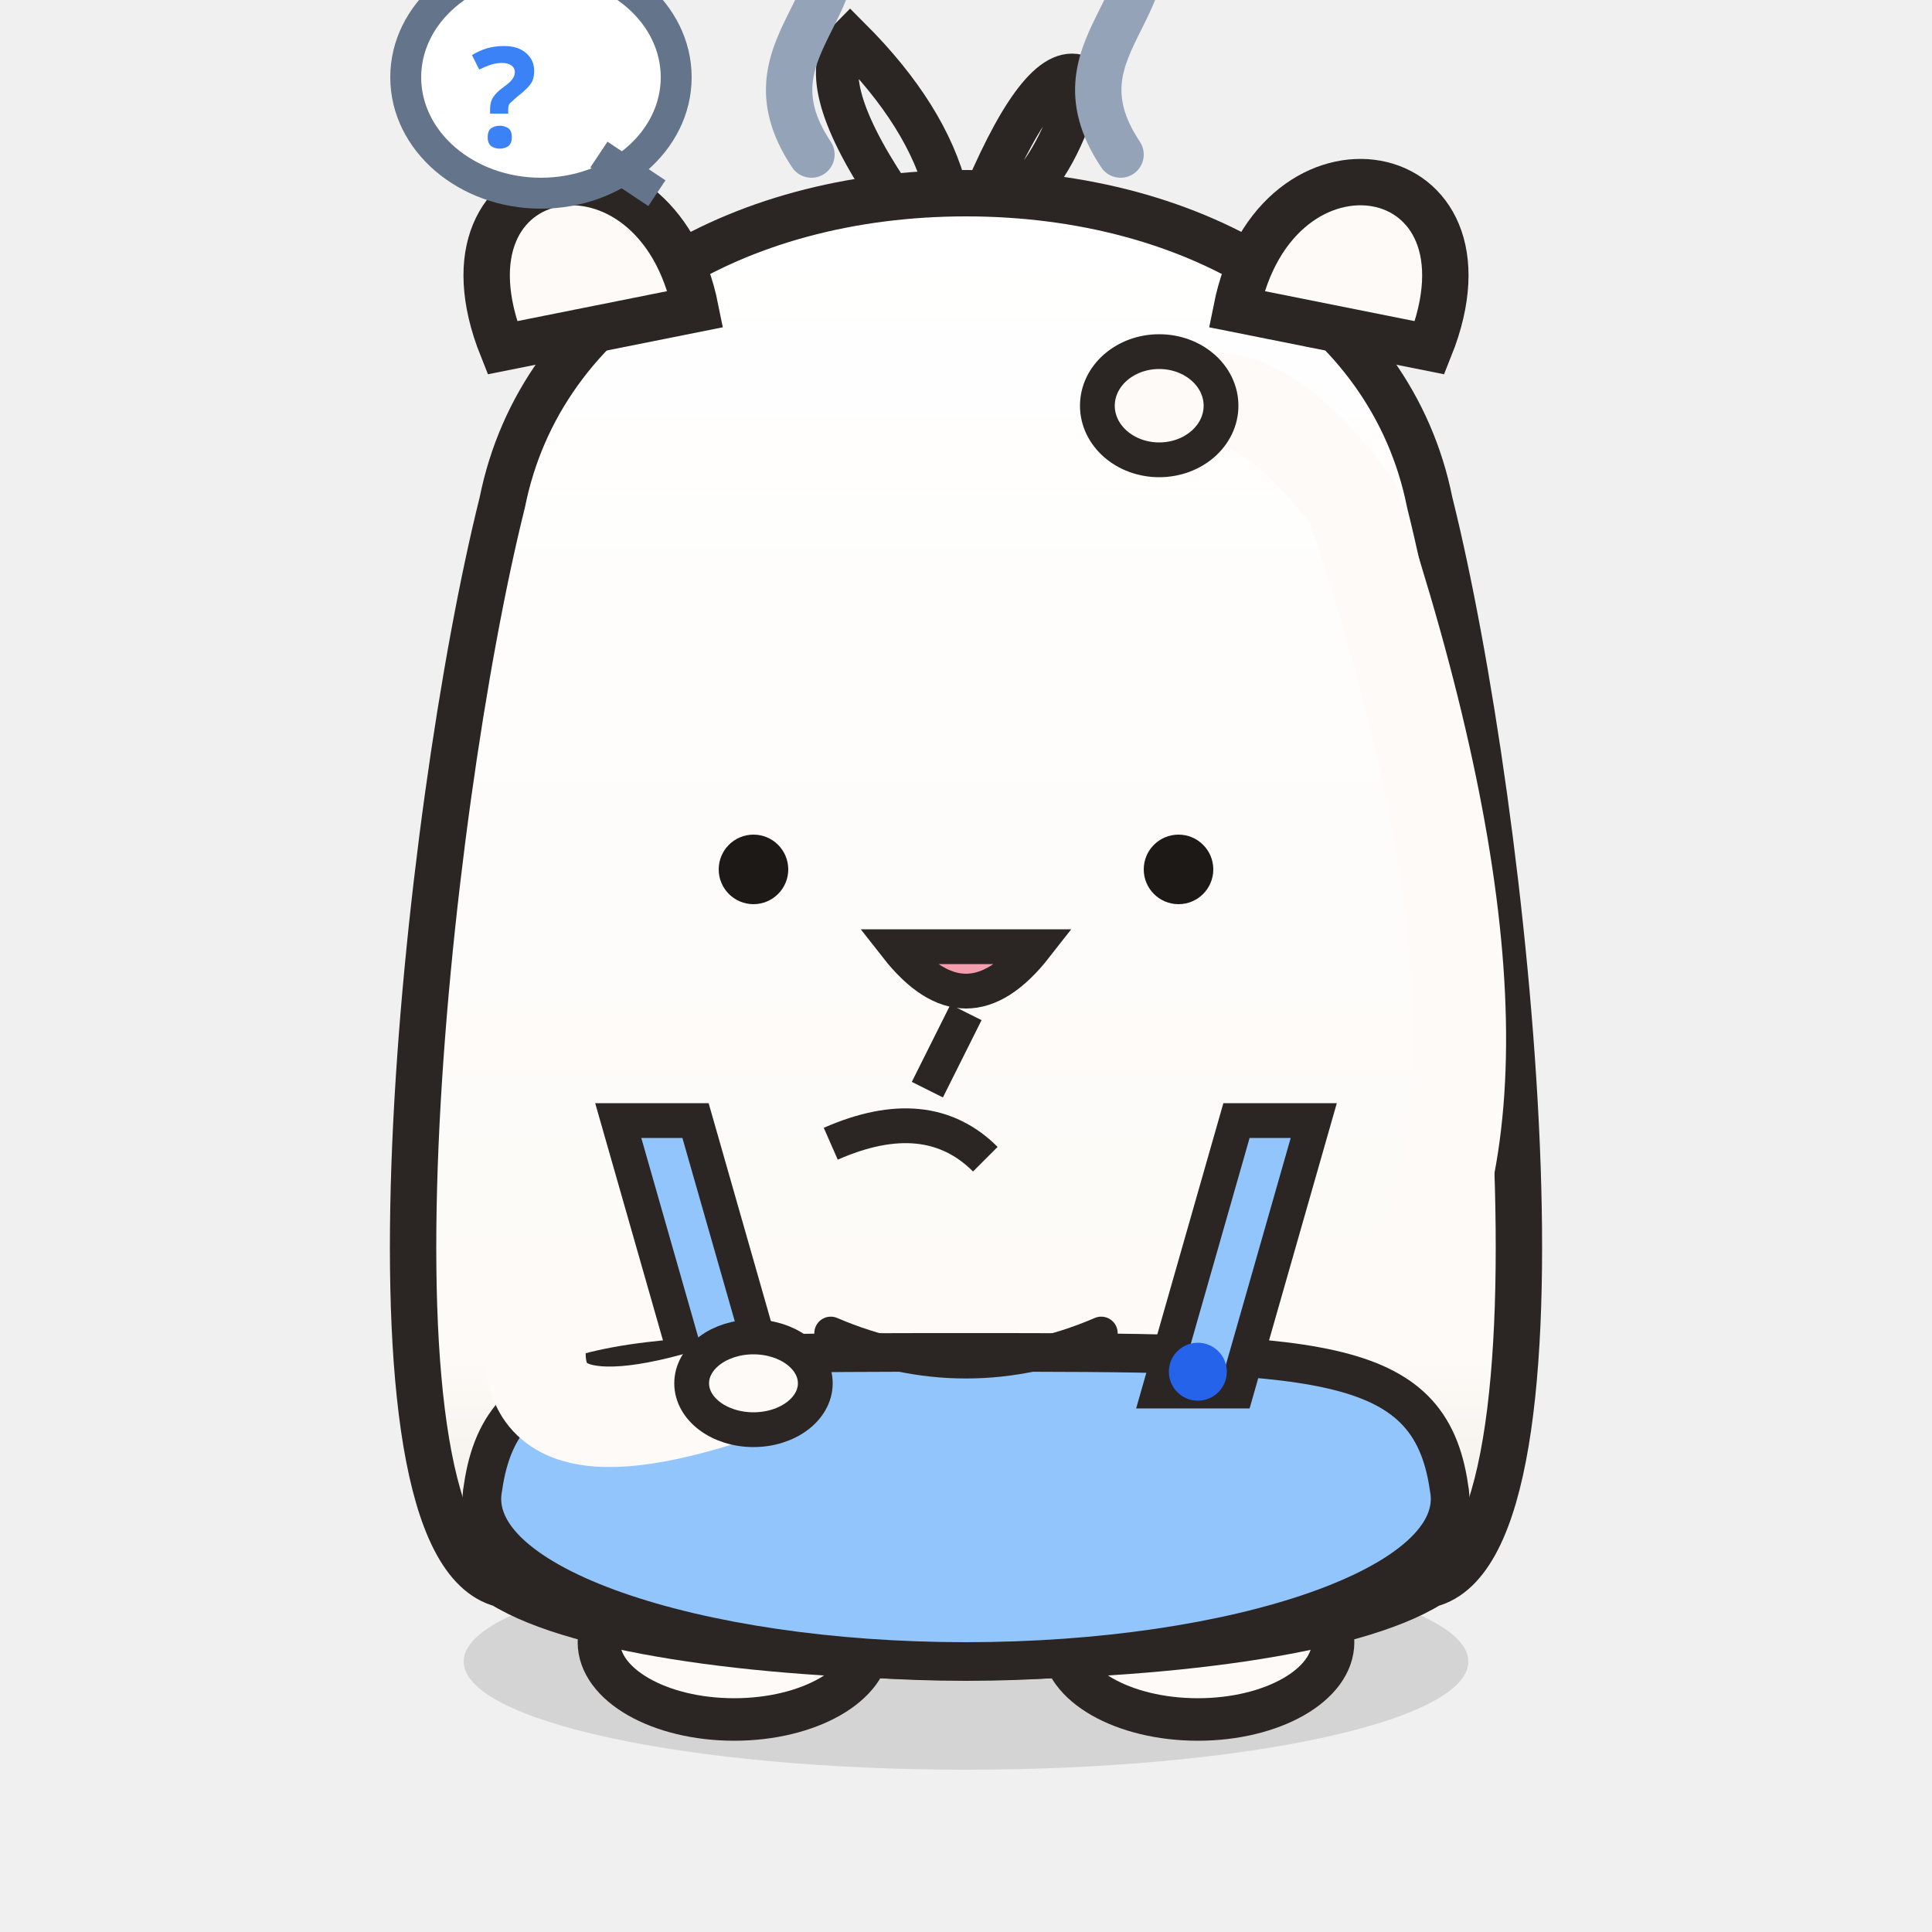
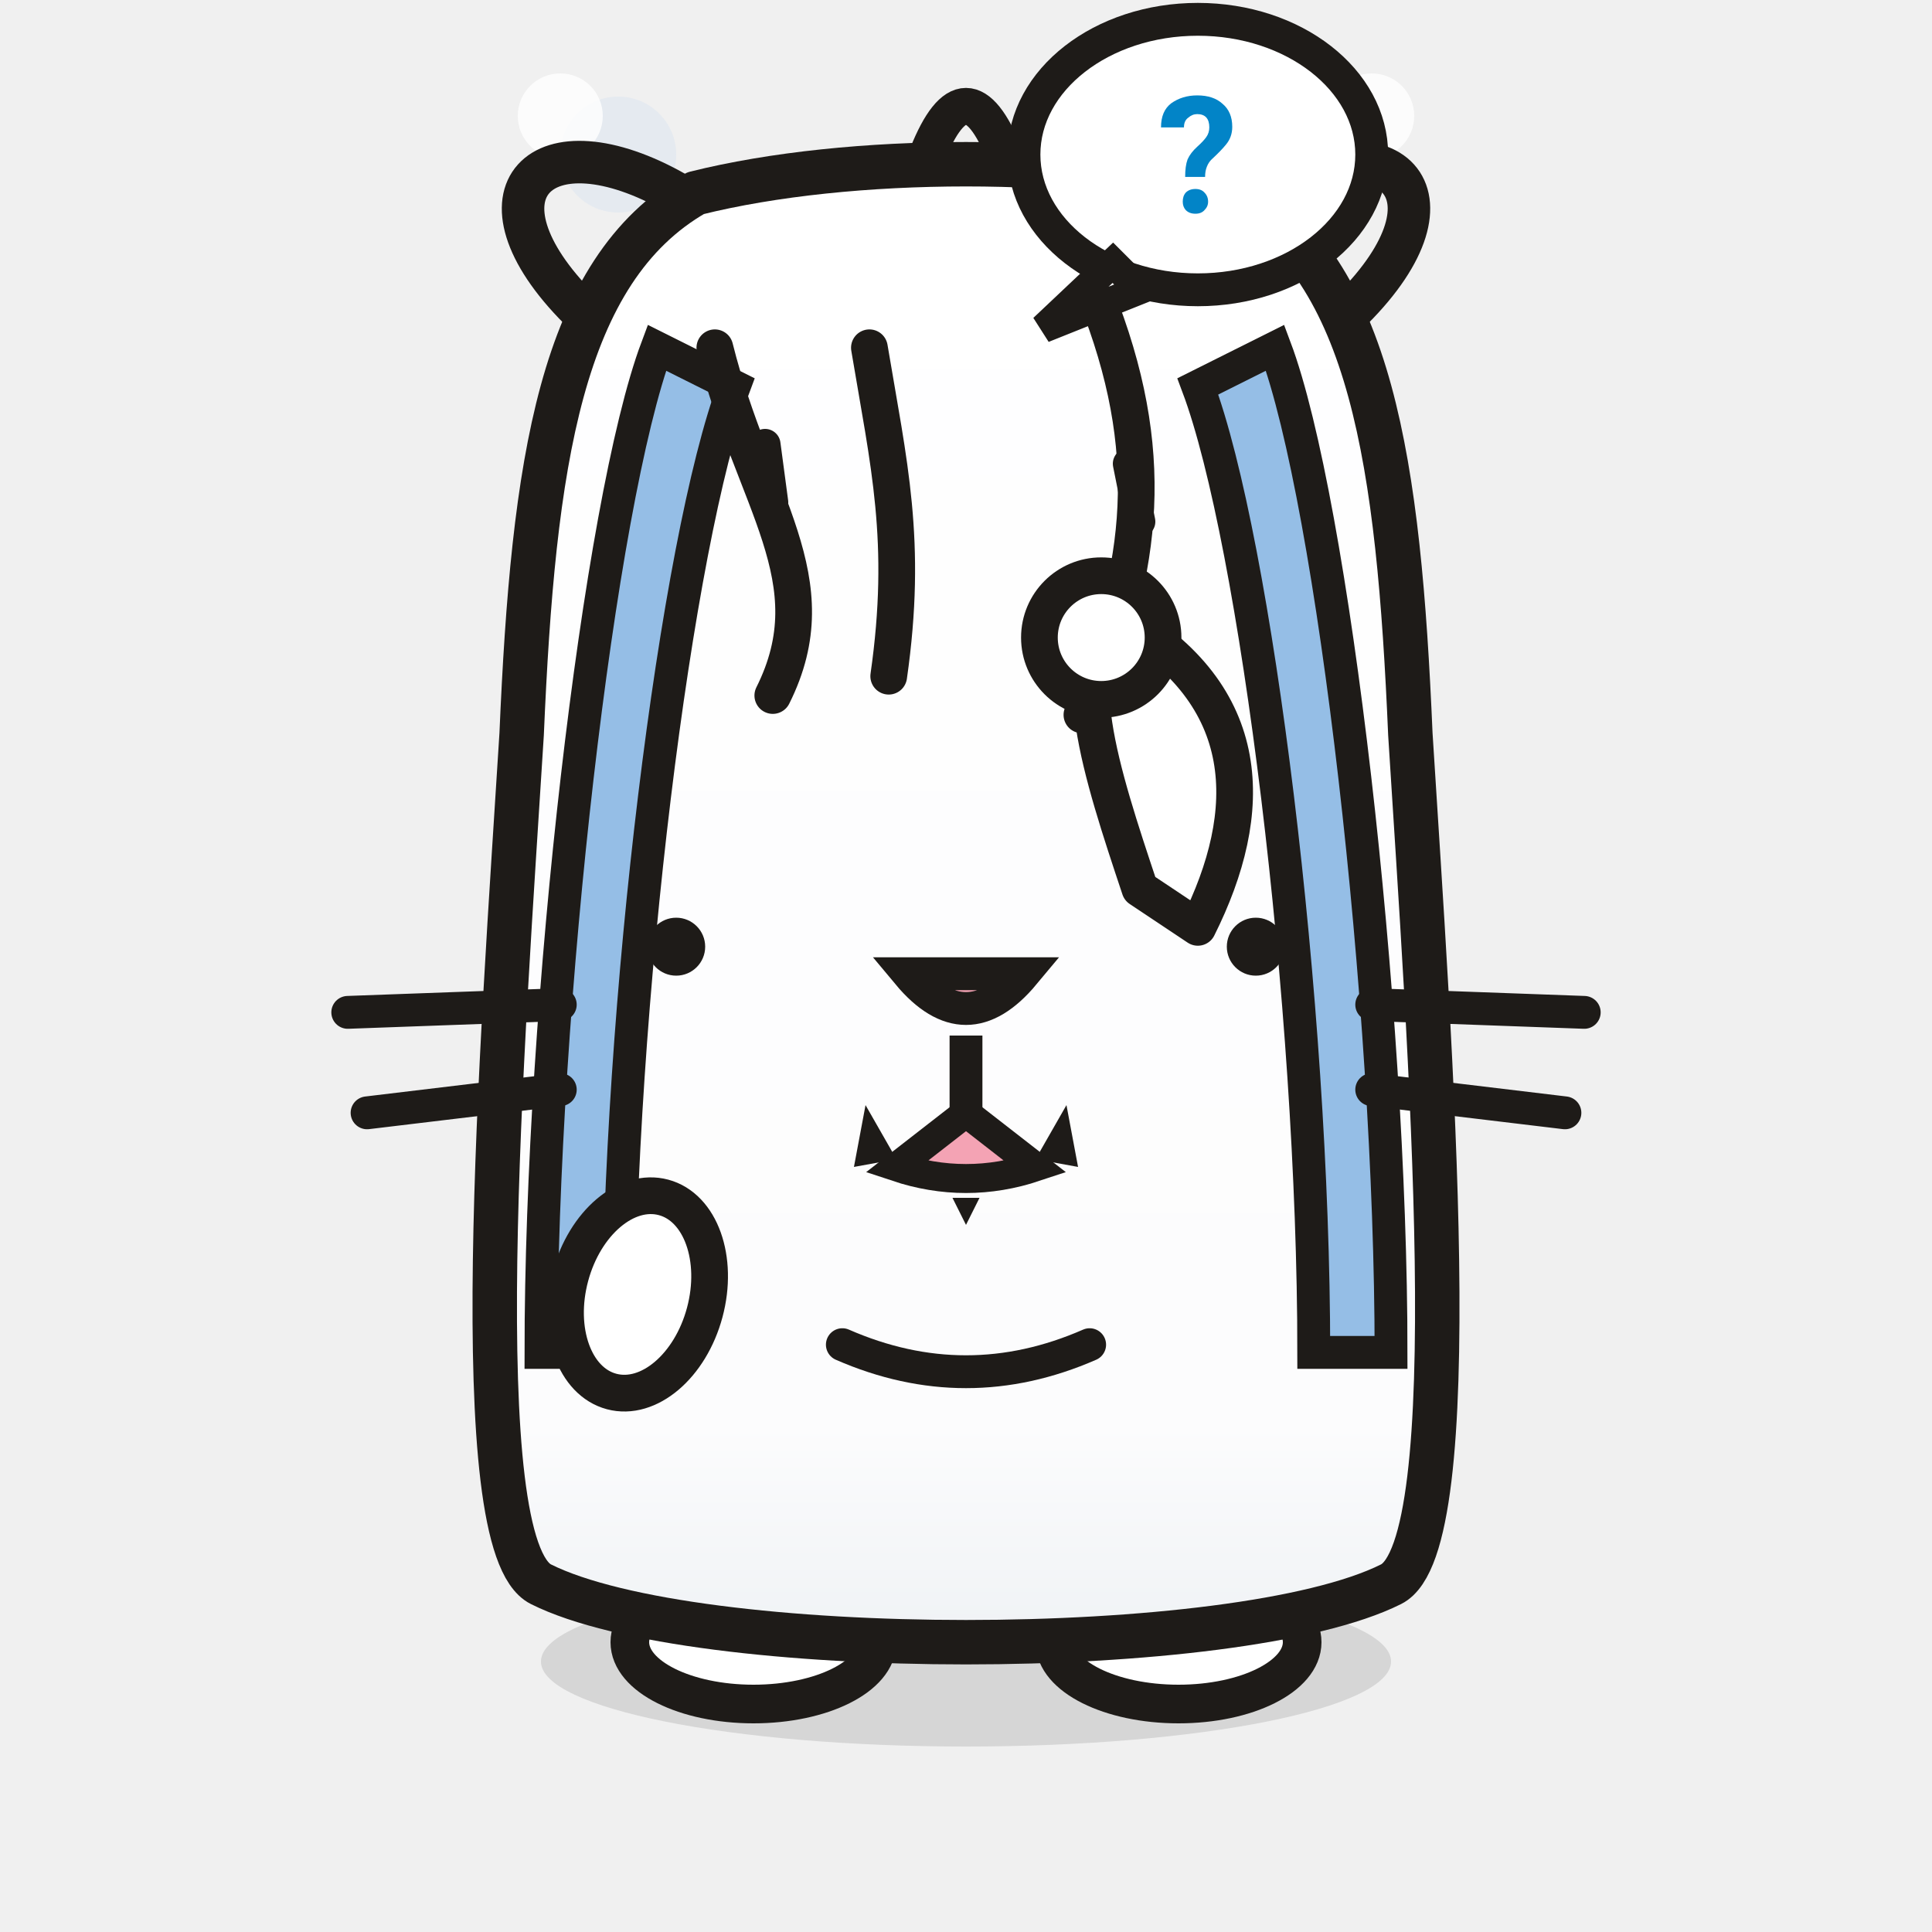
<svg xmlns="http://www.w3.org/2000/svg" viewBox="-25 -25 50 50">
  <defs>
-     <linearGradient id="body-grad" x1="0" y1="0" x2="0" y2="1">
+     <linearGradient id="fur-grad" x1="0" y1="0" x2="0" y2="1">
      <stop offset="0%" stop-color="#FFFFFF" />
-       <stop offset="80%" stop-color="#FDFAF7" />
-       <stop offset="100%" stop-color="#ECE7E1" />
+       <stop offset="85%" stop-color="#FCFCFD" />
+       <stop offset="100%" stop-color="#EFF2F5" />
    </linearGradient>
  </defs>
  <style>
-     #arm-scratch {
-       animation: paw-scratch 1.6s ease-in-out infinite;
-       transform-origin: 10px -10px;
+     #body-think {
+       animation: think-tilt 2.8s ease-in-out infinite;
+       transform-origin: 0px 18px;
    }
-     #question-bubble {
-       animation: bubble-fade 3.2s ease-in-out infinite;
-       transform-origin: -10px -22px;
+     #paw-scratch {
+       animation: paw-scratch-head 0.4s ease-in-out infinite alternate;
+       transform-origin: 6px -4px;
+     }
+     #eye-l {
+       animation: cross-eye-left 2.8s ease-in-out infinite;
+     }
+     #eye-r {
+       animation: cross-eye-right 2.8s ease-in-out infinite;
+     }
+     #bubble-q {
+       animation: bubble-float 2.8s cubic-bezier(0.4, 0, 0.2, 1) infinite;
+       transform-origin: 5px -18px;
    }
    #steam-left {
-       animation: steam-rise 2.4s ease-out infinite;
-       transform-origin: -4px -21px;
+       animation: steam-rise-l 2.8s ease-out infinite;
    }
    #steam-right {
-       animation: steam-rise 2.4s ease-out 0.8s infinite;
-       transform-origin: 4px -21px;
+       animation: steam-rise-r 2.8s ease-out infinite;
+       animation-delay: 1.4s;
    }
-     #eyes-cross {
-       animation: cross-drift 3.2s ease-in-out infinite;
+     #shadow-think {
+       animation: shadow-tilt 2.8s ease-in-out infinite;
+       transform-origin: 0px 18px;
    }
-     @keyframes paw-scratch {
-       0%, 100% { transform: rotate(0deg); }
-       30% { transform: rotate(-16deg); }
-       50% { transform: rotate(-5deg); }
-       70% { transform: rotate(-18deg); }
+ 
+     @keyframes think-tilt {
+       0%, 100% { transform: rotate(0deg) translateY(0px); }
+       30%, 70% { transform: rotate(-3.5deg) translateY(-0.6px); }
    }
-     @keyframes bubble-fade {
-       0%, 100% { opacity: 0; transform: scale(0.6) translateY(2px); }
-       20%, 50% { opacity: 1; transform: scale(1) translateY(0); }
-       60% { opacity: 0; transform: scale(1.1) translateY(-2px); }
+     @keyframes shadow-tilt {
+       0%, 100% { transform: scale(1); }
+       30%, 70% { transform: scale(0.96) translateX(-0.5px); }
    }
-     @keyframes steam-rise {
-       0% { opacity: 0; transform: translateY(0) scale(0.6); }
-       30% { opacity: 0.85; }
-       80% { opacity: 0.3; transform: translateY(-7px) scale(1.2); }
-       100% { opacity: 0; transform: translateY(-10px) scale(1.4); }
+     @keyframes paw-scratch-head {
+       0% { transform: translateY(0px) rotate(0deg); }
+       100% { transform: translateY(-1.5px) rotate(8deg); }
    }
-     @keyframes cross-drift {
-       0%, 100% { transform: translateX(0); }
-       40%, 60% { transform: translateX(1px); }
+     @keyframes cross-eye-left {
+       0%, 15%, 85%, 100% { transform: translateX(0px); }
+       30%, 70% { transform: translateX(1.8px) translateY(0.4px); }
+     }
+     @keyframes cross-eye-right {
+       0%, 15%, 85%, 100% { transform: translateX(0px); }
+       30%, 70% { transform: translateX(-1.8px) translateY(0.4px); }
+     }
+     @keyframes bubble-float {
+       0%, 15% { transform: translate(0px, 4px) scale(0); opacity: 0; }
+       25% { transform: translate(0px, 0px) scale(1.1); opacity: 1; }
+       30%, 65% { transform: translate(1px, -3px) scale(1); opacity: 0.95; }
+       75% { transform: translate(2px, -6px) scale(1.15); opacity: 0; }
+       100% { transform: translate(0px, 4px) scale(0); opacity: 0; }
+     }
+     @keyframes steam-rise-l {
+       0%, 25% { transform: translate(0px, 0px) scale(0.4); opacity: 0; }
+       40% { transform: translate(-1px, -3px) scale(0.9); opacity: 0.85; }
+       60% { transform: translate(-3px, -7px) scale(1.3); opacity: 0; }
+       100% { transform: translate(0px, 0px) scale(0.4); opacity: 0; }
+     }
+     @keyframes steam-rise-r {
+       0%, 25% { transform: translate(0px, 0px) scale(0.4); opacity: 0; }
+       40% { transform: translate(1px, -3px) scale(0.9); opacity: 0.85; }
+       60% { transform: translate(3px, -7px) scale(1.3); opacity: 0; }
+       100% { transform: translate(0px, 0px) scale(0.4); opacity: 0; }
    }
  </style>
  <g id="shadow-think">
-     <ellipse cx="0" cy="18" rx="13" ry="2.8" fill="rgba(0,0,0,0.12)" />
+     <ellipse cx="0" cy="18" rx="11" ry="2.2" fill="rgba(0,0,0,0.11)" />
+   </g>
+   <g id="steam-left">
+     <circle cx="-9" cy="-21" r="1.5" fill="#E2E8F0" opacity="0.8" />
+     <circle cx="-10.5" cy="-22" r="1.1" fill="#FFFFFF" opacity="0.8" />
+   </g>
+   <g id="steam-right">
+     <circle cx="9" cy="-21" r="1.5" fill="#E2E8F0" opacity="0.8" />
+     <circle cx="10.5" cy="-22" r="1.1" fill="#FFFFFF" opacity="0.8" />
  </g>
  <g id="body-think">
    <g id="feet">
-       <ellipse cx="-6" cy="17.5" rx="3.5" ry="2" fill="#FDFAF7" stroke="#2B2523" stroke-width="1.1" />
-       <ellipse cx="6" cy="17.5" rx="3.5" ry="2" fill="#FDFAF7" stroke="#2B2523" stroke-width="1.1" />
+       <ellipse cx="-5.5" cy="17.5" rx="3.2" ry="1.6" fill="#FFFFFF" stroke="#1E1B18" stroke-width="1.0" />
+       <ellipse cx="5.5" cy="17.5" rx="3.2" ry="1.6" fill="#FFFFFF" stroke="#1E1B18" stroke-width="1.0" />
    </g>
-     <path d="M -12,16 C -16,15 -14,-4 -12,-12 C -11,-17 -6,-20 0,-20 C 6,-20 11,-17 12,-12 C 14,-4 16,15 12,16 C 8,18.5 -8,18.5 -12,16 Z" fill="url(#body-grad)" stroke="#2B2523" stroke-width="1.2" stroke-linejoin="round" />
-     <g id="overalls">
-       <path d="M -12.5,13.5 C -13,16 -7,18 0,18 C 7,18 13,16 12.5,13.5 C 12,10 9,10 0,10 C -9,10 -12,10 -12.5,13.5 Z" fill="#93C5FD" stroke="#2B2523" stroke-width="1.0" />
-       <path d="M -9,4 L -7,11 L -5,11 L -7,4 Z" fill="#93C5FD" stroke="#2B2523" stroke-width="0.9" />
-       <circle cx="-6" cy="10.5" r="0.75" fill="#2563EB" />
-       <path d="M 9,4 L 7,11 L 5,11 L 7,4 Z" fill="#93C5FD" stroke="#2B2523" stroke-width="0.9" />
-       <circle cx="6" cy="10.5" r="0.75" fill="#2563EB" />
+     <path d="       M -11,16       C -13,15 -12,2 -11.5,-6       C -11.2,-13 -10.5,-18 -7,-20       C -3,-21 3,-21 7,-20       C 10.5,-18 11.2,-13 11.5,-6       C 12,2 13,15 11,16       C 7,18 -7,18 -11,16 Z" fill="url(#fur-grad)" stroke="#1E1B18" stroke-width="1.15" stroke-linejoin="round" />
+     <g id="straps">
+       <path d="M -11,10 C -11,1 -9.5,-12 -8,-16 L -6,-15 C -7.5,-11 -9,1 -9,10 Z" fill="#95BEE6" stroke="#1E1B18" stroke-width="0.85" />
+       <path d="M 11,10 C 11,1 9.5,-12 8,-16 L 6,-15 C 7.5,-11 9,1 9,10 Z" fill="#95BEE6" stroke="#1E1B18" stroke-width="0.85" />
    </g>
-     <g id="ears">
-       <path d="M -12,-16 C -14,-21 -8,-22 -7,-17 Z" fill="#FDFAF7" stroke="#2B2523" stroke-width="1.2" />
-       <path d="M 12,-16 C 14,-21 8,-22 7,-17 Z" fill="#FDFAF7" stroke="#2B2523" stroke-width="1.2" />
+     <g id="ears-and-spikes">
+       <path d="M -10,-17 C -13,-20 -11,-22 -7.5,-20" fill="none" stroke="#1E1B18" stroke-width="1.1" stroke-linecap="round" />
+       <path d="M 10,-17 C 13,-20 11,-22 7.5,-20" fill="none" stroke="#1E1B18" stroke-width="1.1" stroke-linecap="round" />
+       <path d="M -1,-21 Q 0,-23.5 1,-21" fill="none" stroke="#1E1B18" stroke-width="0.95" stroke-linecap="round" />
    </g>
-     <path d="M -2,-20 Q -4,-23 -3,-24 Q -1,-22 -0.5,-20" fill="none" stroke="#2B2523" stroke-width="1.1" stroke-linecap="round" />
-     <path d="M 0.5,-20 Q 2,-23.5 3,-23 Q 2.5,-21 1.5,-20" fill="none" stroke="#2B2523" stroke-width="1.1" stroke-linecap="round" />
-     <g id="eyes-cross">
-       <circle cx="-5.5" cy="-2.5" r="0.9" fill="#1C1917" />
-       <circle cx="5.5" cy="-2.5" r="0.9" fill="#1C1917" />
+     <g id="forehead-bangs">
+       <path d="M -6.5,-16 C -5.5,-12 -3.5,-10 -5,-7" fill="none" stroke="#1E1B18" stroke-width="0.95" stroke-linecap="round" />
+       <path d="M -2.5,-16 C -2,-13 -1.5,-11 -2,-7.5" fill="none" stroke="#1E1B18" stroke-width="0.95" stroke-linecap="round" />
+       <path d="M 3.5,-17 C 5,-13 4.5,-10 3,-6.5" fill="none" stroke="#1E1B18" stroke-width="0.95" stroke-linecap="round" />
+       <line x1="-5.2" y1="-13.5" x2="-5" y2="-12" stroke="#1E1B18" stroke-width="0.8" stroke-linecap="round" />
+       <line x1="4.2" y1="-13" x2="4.5" y2="-11.5" stroke="#1E1B18" stroke-width="0.8" stroke-linecap="round" />
    </g>
-     <g id="face-think">
-       <path d="M -1.8,-0.5 L 1.8,-0.5 Q 0,1.8 -1.8,-0.5 Z" fill="#F49DAE" stroke="#2B2523" stroke-width="0.9" />
-       <line x1="0" y1="1.2" x2="-1" y2="3.2" stroke="#2B2523" stroke-width="0.9" />
-       <path d="M -3.5,4.6 Q -1,3.5 0.5,5" fill="none" stroke="#2B2523" stroke-width="0.9" />
-       <path d="M -3.5,9.5 Q 0,11 3.5,9.5" fill="none" stroke="#2B2523" stroke-width="0.85" stroke-linecap="round" />
+     <g id="eye-l">
+       <circle cx="-7.5" cy="-0.5" r="0.75" fill="#1E1B18" />
    </g>
-     <g id="arm-left-rest">
-       <path d="M -11,9 Q -12,13 -6,11" fill="none" stroke="#FDFAF7" stroke-width="2.6" stroke-linecap="round" />
-       <ellipse cx="-5.5" cy="10.8" rx="1.6" ry="1.2" fill="#FDFAF7" stroke="#2B2523" stroke-width="0.9" />
+     <g id="eye-r">
+       <circle cx="7.5" cy="-0.5" r="0.75" fill="#1E1B18" />
    </g>
-     <g id="arm-scratch">
-       <path d="M 11,9 Q 15,3 10,-12 Q 7,-16 5,-14" fill="none" stroke="#FDFAF7" stroke-width="2.4" stroke-linecap="round" />
-       <ellipse cx="5" cy="-14.5" rx="1.6" ry="1.4" fill="#FDFAF7" stroke="#2B2523" stroke-width="0.9" />
+     <g id="face-features">
+       <line x1="-10.5" y1="1" x2="-16" y2="1.2" stroke="#1E1B18" stroke-width="0.85" stroke-linecap="round" />
+       <line x1="-10.5" y1="3.2" x2="-15.5" y2="3.8" stroke="#1E1B18" stroke-width="0.85" stroke-linecap="round" />
+       <line x1="10.5" y1="1" x2="16" y2="1.2" stroke="#1E1B18" stroke-width="0.85" stroke-linecap="round" />
+       <line x1="10.5" y1="3.2" x2="15.5" y2="3.8" stroke="#1E1B18" stroke-width="0.85" stroke-linecap="round" />
+       <path d="M -1.5,0.2 L 1.5,0.2 Q 0,2.0 -1.5,0.2 Z" fill="#F4A3B4" stroke="#1E1B18" stroke-width="0.85" />
+       <line x1="0" y1="1.8" x2="0" y2="3.8" stroke="#1E1B18" stroke-width="0.85" />
+       <g id="mouth-totem">
+         <path d="M -1.8,5.2 L 0,3.8 L 1.8,5.2 Q 0,5.8 -1.8,5.2 Z" fill="#F4A3B4" stroke="#1E1B18" stroke-width="0.75" />
+         <polygon points="-2.6,3.6 -1.8,5.0 -2.9,5.2" fill="#1E1B18" />
+         <polygon points="2.6,3.6 1.8,5.0 2.9,5.2" fill="#1E1B18" />
+         <polygon points="-0.35,6.0 0.35,6.0 0,6.7" fill="#1E1B18" />
+       </g>
+       <path d="M -3.2,9.8 Q 0,11.2 3.2,9.8" fill="none" stroke="#1E1B18" stroke-width="0.85" stroke-linecap="round" />
    </g>
-     <g id="question-bubble">
-       <ellipse cx="-11" cy="-23" rx="3.5" ry="3.0" fill="#FFFFFF" stroke="#64748B" stroke-width="0.8" />
-       <path d="M -9.5,-21 L -8,-20" stroke="#64748B" stroke-width="0.8" />
-       <text x="-12.8" y="-21.2" font-family="sans-serif" font-size="3.6" font-weight="bold" fill="#3B82F6">?</text>
+     <ellipse cx="-8.5" cy="8.5" rx="1.8" ry="2.6" fill="#FFFFFF" stroke="#1E1B18" stroke-width="0.95" transform="rotate(15 -8.5 8.5)" />
+     <g id="paw-scratch">
+       <path d="M 6,-1 C 7.5,-4 7.5,-7 4,-9 C 2.5,-8 3.5,-5 4.5,-2 Z" fill="#FFFFFF" stroke="#1E1B18" stroke-width="0.95" stroke-linejoin="round" />
+       <circle cx="3.5" cy="-8.5" r="1.6" fill="#FFFFFF" stroke="#1E1B18" stroke-width="0.95" />
    </g>
-     <g id="steam-left">
-       <path d="M -4,-21 C -6,-24 -2,-25 -4,-28 C -6,-30 -3,-32 -4,-34" fill="none" stroke="#94A3B8" stroke-width="1.2" stroke-linecap="round" />
-     </g>
-     <g id="steam-right">
-       <path d="M 4,-21 C 2,-24 6,-25 4,-28 C 2,-30 5,-32 4,-34" fill="none" stroke="#94A3B8" stroke-width="1.2" stroke-linecap="round" />
+     <g id="bubble-q">
+       <ellipse cx="6" cy="-21" rx="4.5" ry="3.5" fill="#FFFFFF" stroke="#1E1B18" stroke-width="0.85" />
+       <path d="M 3.8,-18.2 L 2,-16.5 L 4.5,-17.5 Z" fill="#FFFFFF" stroke="#1E1B18" stroke-width="0.75" />
+       <text x="6" y="-19.5" font-family="-apple-system, BlinkMacSystemFont, 'Segoe UI', Roboto, sans-serif" font-size="4.2" font-weight="bold" fill="#0284C7" text-anchor="middle">?</text>
    </g>
  </g>
</svg>
